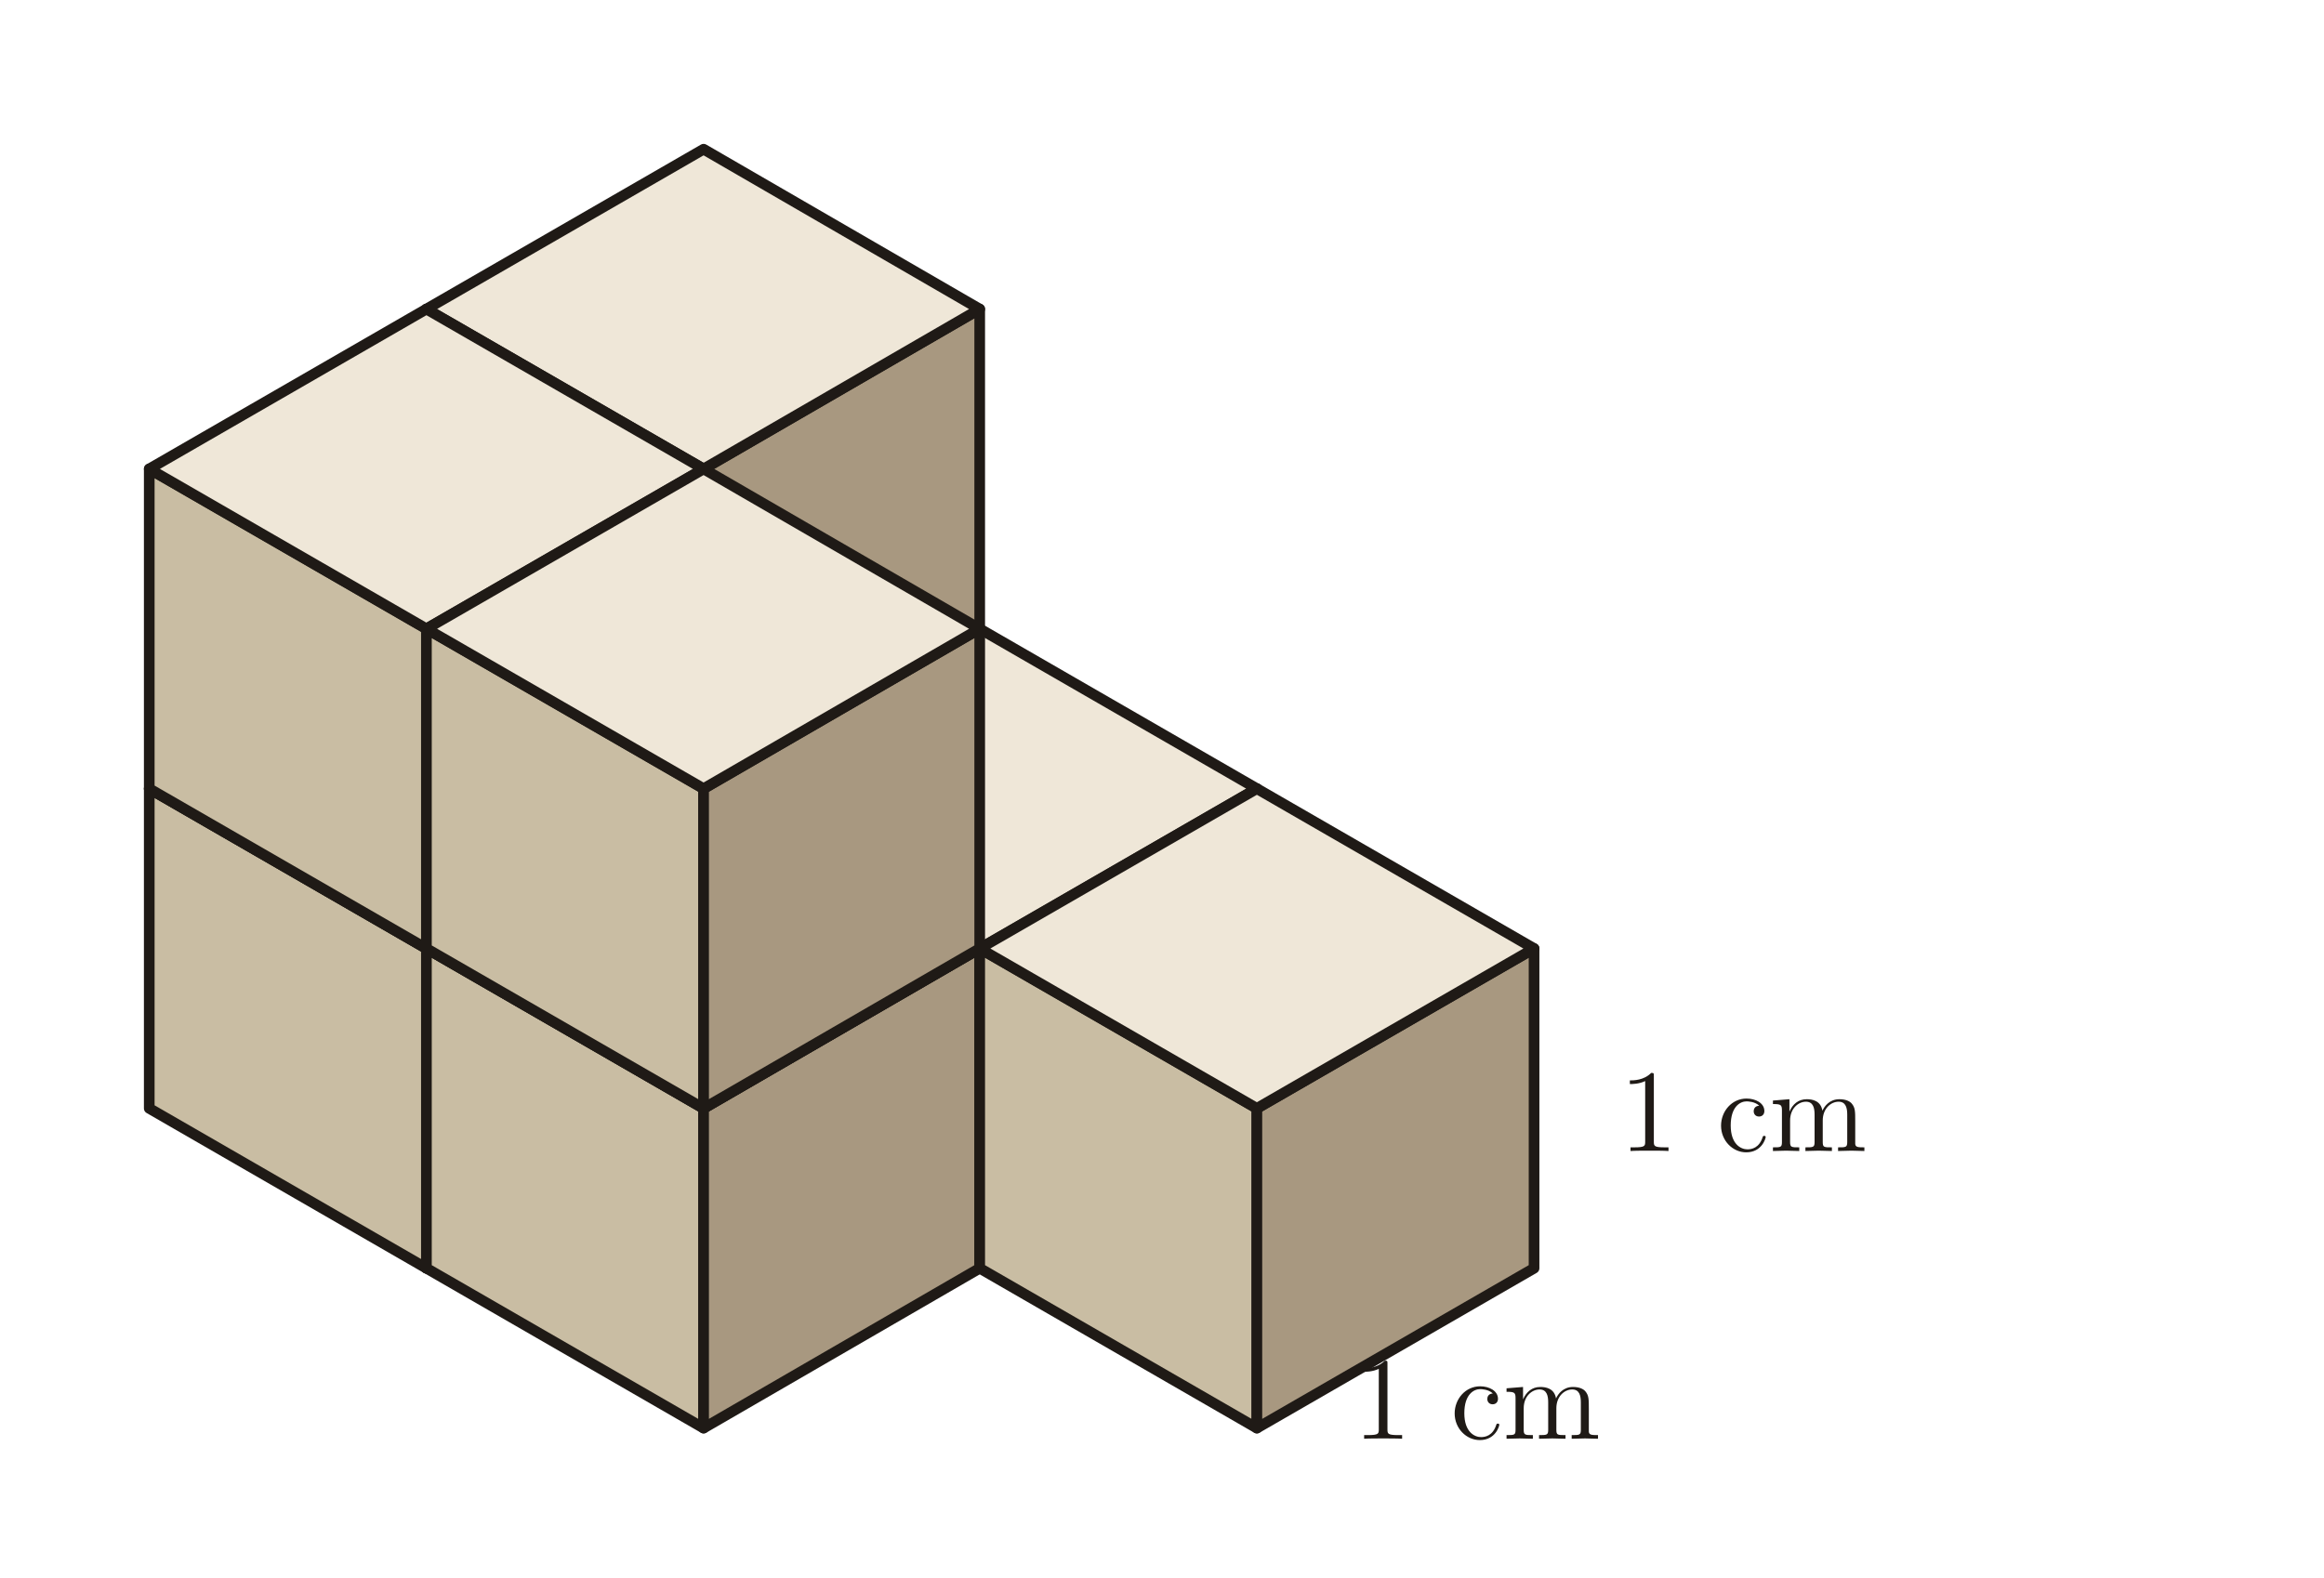
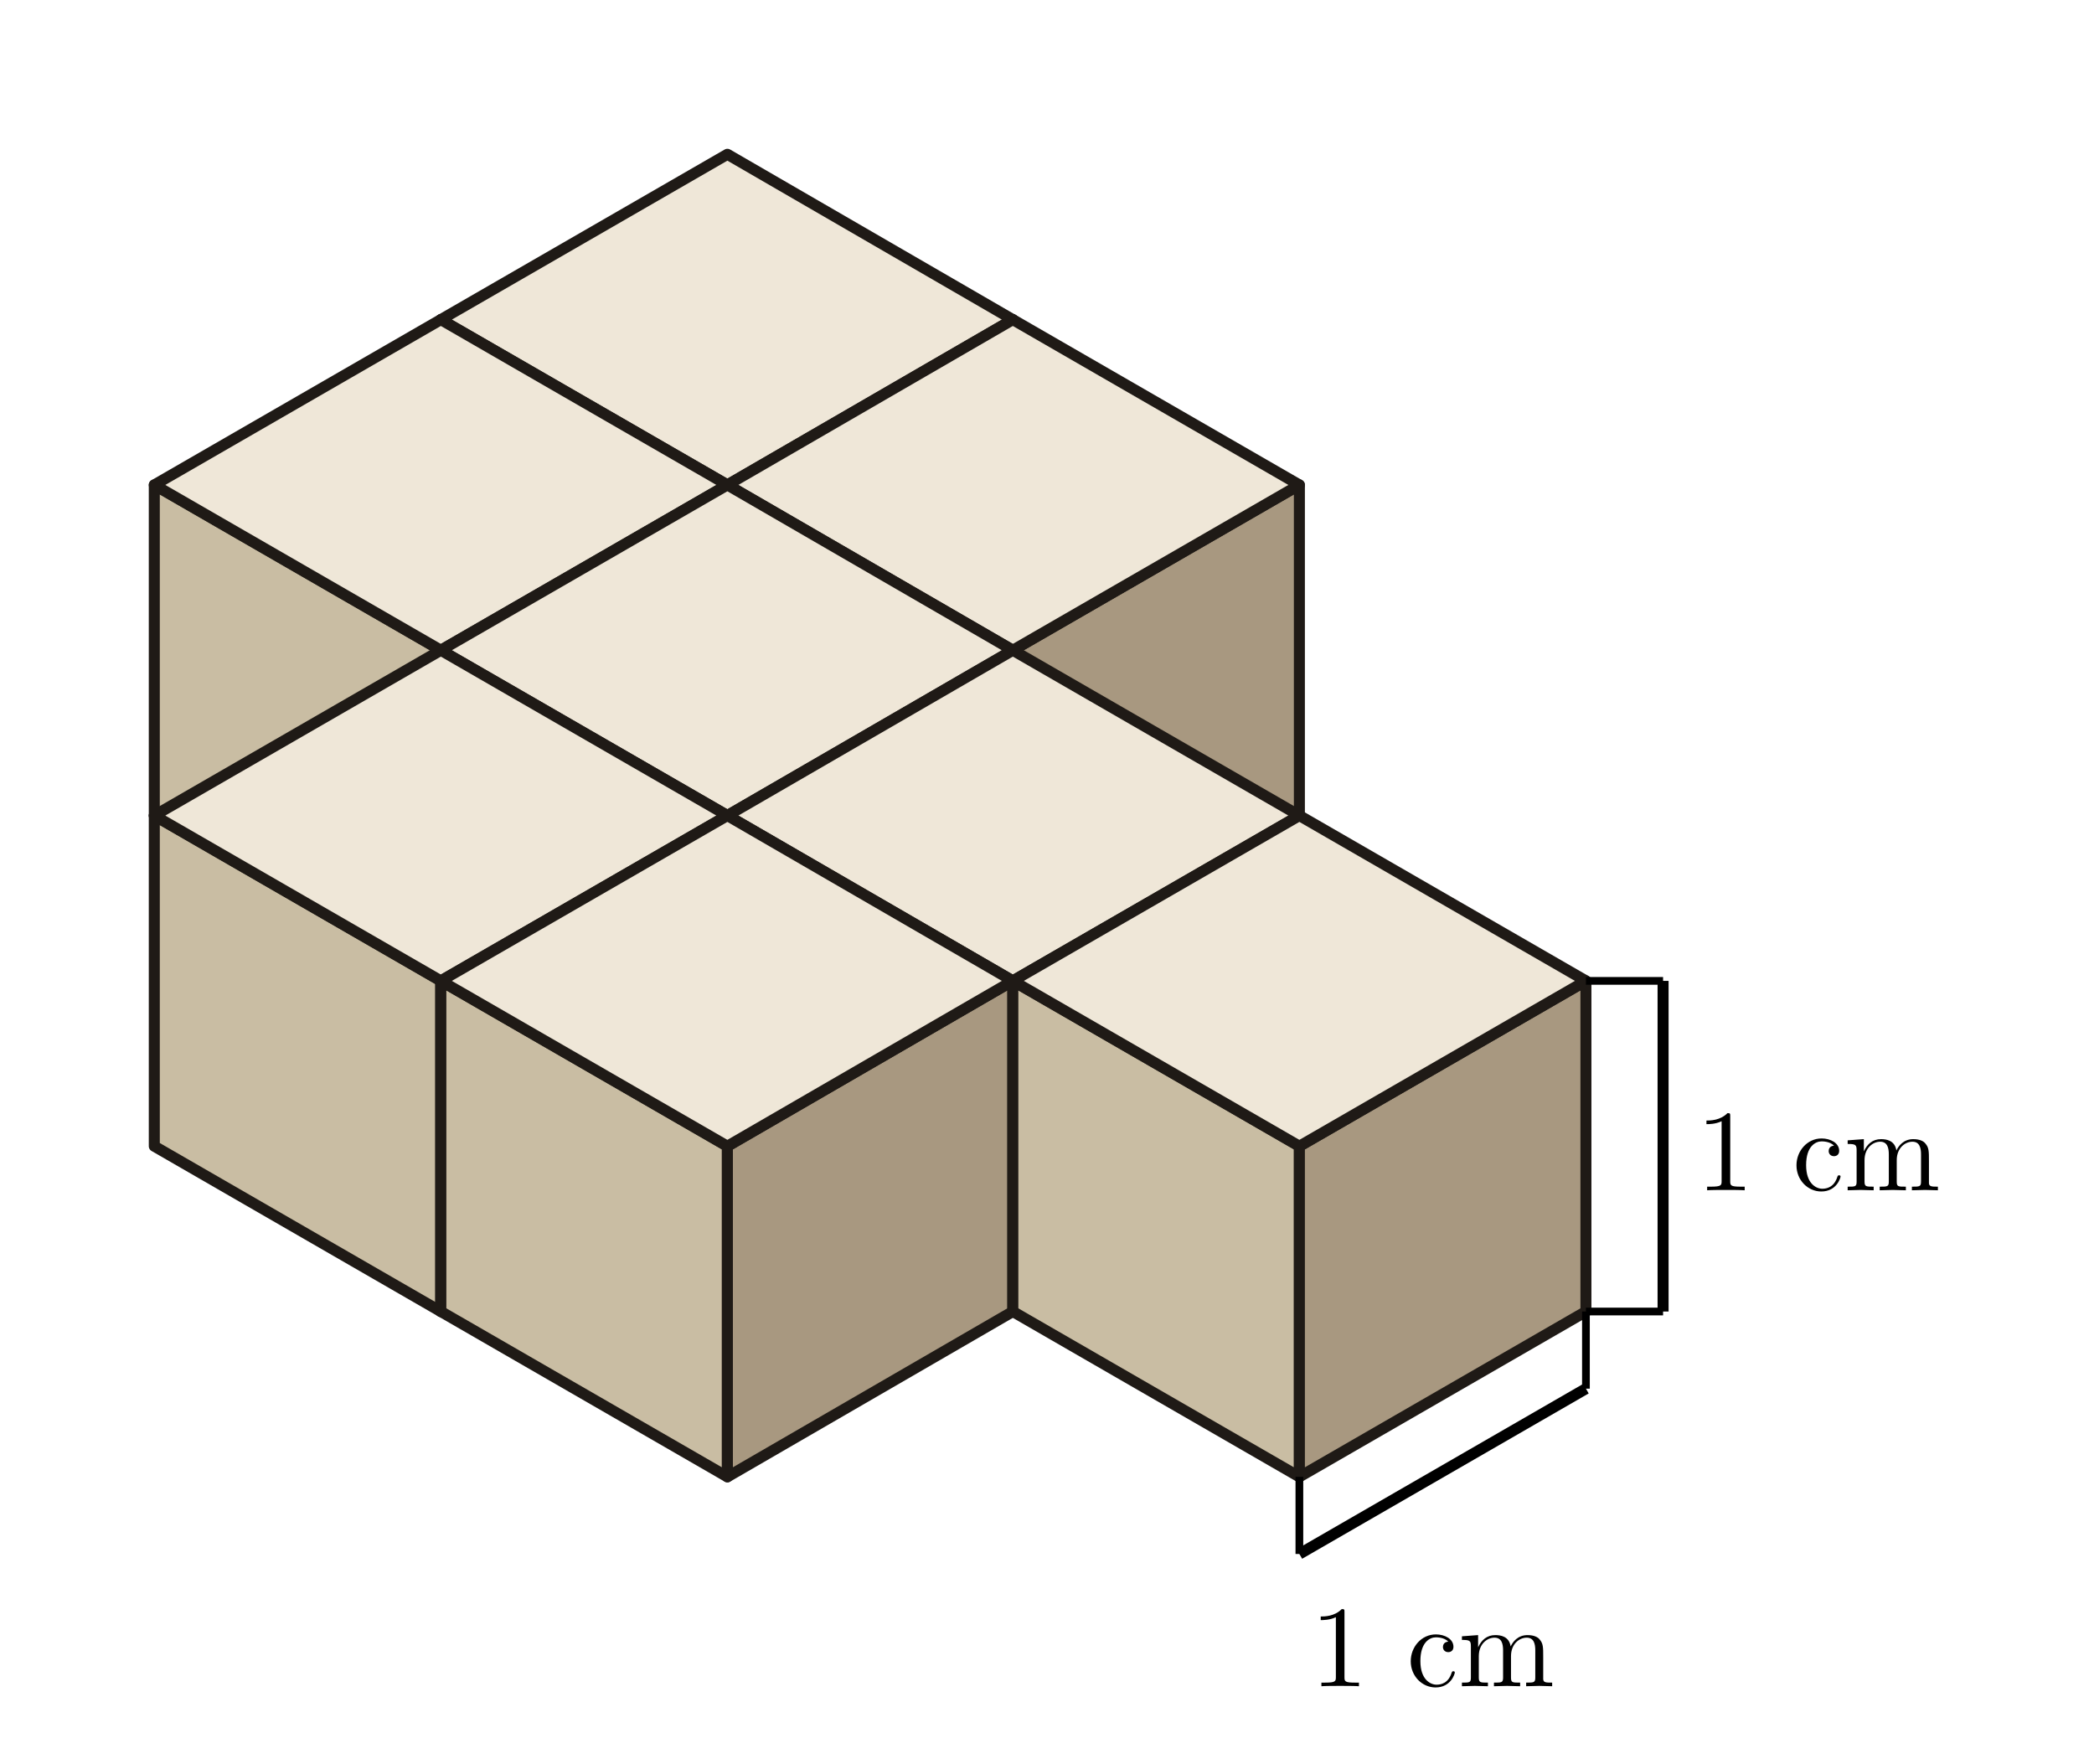
- <svg xmlns="http://www.w3.org/2000/svg" fill="#1f1a16" viewBox="0 0 218 148" width="218" height="148" font-family="'Latin Modern Roman', Georgia, serif">
+ <svg xmlns="http://www.w3.org/2000/svg" fill="currentColor" viewBox="0 0 190 160" width="190" height="160" font-family="'Latin Modern Roman', Georgia, serif">
+   <polygon points="40.0,59.0 66.0,74.0 66.0,44.0 40.0,29.0" fill="#c9bda3" stroke="#1f1a16" stroke-width="1" stroke-linejoin="round" />
+   <polygon points="91.9,59.0 66.0,74.0 66.0,44.0 91.9,29.0" fill="#a89880" stroke="#1f1a16" stroke-width="1" stroke-linejoin="round" />
+   <polygon points="66.0,14.0 91.9,29.0 66.0,44.0 40.0,29.0" fill="#efe7d8" stroke="#1f1a16" stroke-width="1" stroke-linejoin="round" />
+   <polygon points="14.0,74.0 40.0,89.0 40.0,59.0 14.0,44.0" fill="#c9bda3" stroke="#1f1a16" stroke-width="1" stroke-linejoin="round" />
+   <polygon points="66.0,74.0 40.0,89.0 40.0,59.0 66.0,44.0" fill="#a89880" stroke="#1f1a16" stroke-width="1" stroke-linejoin="round" />
+   <polygon points="66.0,74.0 91.9,89.0 91.9,59.0 66.0,44.0" fill="#c9bda3" stroke="#1f1a16" stroke-width="1" stroke-linejoin="round" />
+   <polygon points="117.9,74.0 91.9,89.0 91.9,59.0 117.9,44.0" fill="#a89880" stroke="#1f1a16" stroke-width="1" stroke-linejoin="round" />
+   <polygon points="40.0,29.0 66.0,44.0 40.0,59.0 14.0,44.0" fill="#efe7d8" stroke="#1f1a16" stroke-width="1" stroke-linejoin="round" />
+   <polygon points="91.9,29.0 117.9,44.0 91.9,59.0 66.0,44.0" fill="#efe7d8" stroke="#1f1a16" stroke-width="1" stroke-linejoin="round" />
  <polygon points="40.0,89.0 66.0,104.0 66.0,74.0 40.0,59.0" fill="#c9bda3" stroke="#1f1a16" stroke-width="1" stroke-linejoin="round" />
  <polygon points="91.9,89.0 66.0,104.0 66.0,74.0 91.9,59.0" fill="#a89880" stroke="#1f1a16" stroke-width="1" stroke-linejoin="round" />
  <polygon points="66.0,44.0 91.9,59.0 66.0,74.0 40.0,59.0" fill="#efe7d8" stroke="#1f1a16" stroke-width="1" stroke-linejoin="round" />
  <polygon points="14.0,104.0 40.0,119.0 40.0,89.0 14.0,74.0" fill="#c9bda3" stroke="#1f1a16" stroke-width="1" stroke-linejoin="round" />
  <polygon points="66.0,104.0 40.0,119.0 40.0,89.0 66.0,74.0" fill="#a89880" stroke="#1f1a16" stroke-width="1" stroke-linejoin="round" />
-   <polygon points="40.0,59.0 66.0,74.0 66.0,44.0 40.0,29.0" fill="#c9bda3" stroke="#1f1a16" stroke-width="1" stroke-linejoin="round" />
-   <polygon points="91.9,59.0 66.0,74.0 66.0,44.0 91.9,29.0" fill="#a89880" stroke="#1f1a16" stroke-width="1" stroke-linejoin="round" />
  <polygon points="66.0,104.0 91.9,119.0 91.9,89.0 66.0,74.0" fill="#c9bda3" stroke="#1f1a16" stroke-width="1" stroke-linejoin="round" />
  <polygon points="117.9,104.0 91.9,119.0 91.9,89.0 117.9,74.0" fill="#a89880" stroke="#1f1a16" stroke-width="1" stroke-linejoin="round" />
  <polygon points="40.0,59.0 66.0,74.0 40.0,89.0 14.0,74.0" fill="#efe7d8" stroke="#1f1a16" stroke-width="1" stroke-linejoin="round" />
-   <polygon points="66.0,14.0 91.9,29.0 66.0,44.0 40.0,29.0" fill="#efe7d8" stroke="#1f1a16" stroke-width="1" stroke-linejoin="round" />
  <polygon points="91.9,59.0 117.9,74.0 91.9,89.0 66.0,74.0" fill="#efe7d8" stroke="#1f1a16" stroke-width="1" stroke-linejoin="round" />
-   <polygon points="14.0,74.0 40.0,89.0 40.0,59.0 14.0,44.0" fill="#c9bda3" stroke="#1f1a16" stroke-width="1" stroke-linejoin="round" />
-   <polygon points="66.0,74.0 40.0,89.0 40.0,59.0 66.0,44.0" fill="#a89880" stroke="#1f1a16" stroke-width="1" stroke-linejoin="round" />
  <polygon points="40.0,119.0 66.0,134.0 66.0,104.0 40.0,89.0" fill="#c9bda3" stroke="#1f1a16" stroke-width="1" stroke-linejoin="round" />
  <polygon points="91.9,119.0 66.0,134.0 66.0,104.0 91.9,89.0" fill="#a89880" stroke="#1f1a16" stroke-width="1" stroke-linejoin="round" />
  <polygon points="91.9,119.0 117.9,134.0 117.9,104.0 91.9,89.0" fill="#c9bda3" stroke="#1f1a16" stroke-width="1" stroke-linejoin="round" />
  <polygon points="143.9,119.0 117.9,134.0 117.9,104.0 143.9,89.0" fill="#a89880" stroke="#1f1a16" stroke-width="1" stroke-linejoin="round" />
-   <polygon points="40.0,29.0 66.0,44.0 40.0,59.0 14.0,44.0" fill="#efe7d8" stroke="#1f1a16" stroke-width="1" stroke-linejoin="round" />
  <polygon points="66.0,74.0 91.9,89.0 66.0,104.0 40.0,89.0" fill="#efe7d8" stroke="#1f1a16" stroke-width="1" stroke-linejoin="round" />
  <polygon points="117.9,74.0 143.9,89.0 117.9,104.0 91.9,89.0" fill="#efe7d8" stroke="#1f1a16" stroke-width="1" stroke-linejoin="round" />
-   <polygon points="40.0,89.0 66.0,104.0 66.0,74.0 40.0,59.0" fill="#c9bda3" stroke="#1f1a16" stroke-width="1" stroke-linejoin="round" />
-   <polygon points="91.9,89.0 66.0,104.0 66.0,74.0 91.9,59.0" fill="#a89880" stroke="#1f1a16" stroke-width="1" stroke-linejoin="round" />
-   <polygon points="66.0,44.0 91.9,59.0 66.0,74.0 40.0,59.0" fill="#efe7d8" stroke="#1f1a16" stroke-width="1" stroke-linejoin="round" />
-   <text x="151.904" y="108" font-size="11">1 cm</text>
-   <text x="126.913" y="135" font-size="11">1 cm</text>
+   <line x1="150.9" y1="119.0" x2="150.9" y2="89.0" stroke="currentColor" stroke-width="1" />
+   <line x1="143.9" y1="119.0" x2="150.9" y2="119.0" stroke="currentColor" stroke-width="0.7" />
+   <line x1="143.9" y1="89.0" x2="150.9" y2="89.0" stroke="currentColor" stroke-width="0.7" />
+   <text x="153.9" y="108.0" font-size="10.5">1 cm</text>
+   <line x1="143.9" y1="126.0" x2="117.9" y2="141.0" stroke="currentColor" stroke-width="1" />
+   <line x1="143.9" y1="119.0" x2="143.9" y2="126.0" stroke="currentColor" stroke-width="0.7" />
+   <line x1="117.9" y1="134.0" x2="117.9" y2="141.0" stroke="currentColor" stroke-width="0.7" />
+   <text x="118.9" y="153.0" font-size="10.5">1 cm</text>
</svg>
